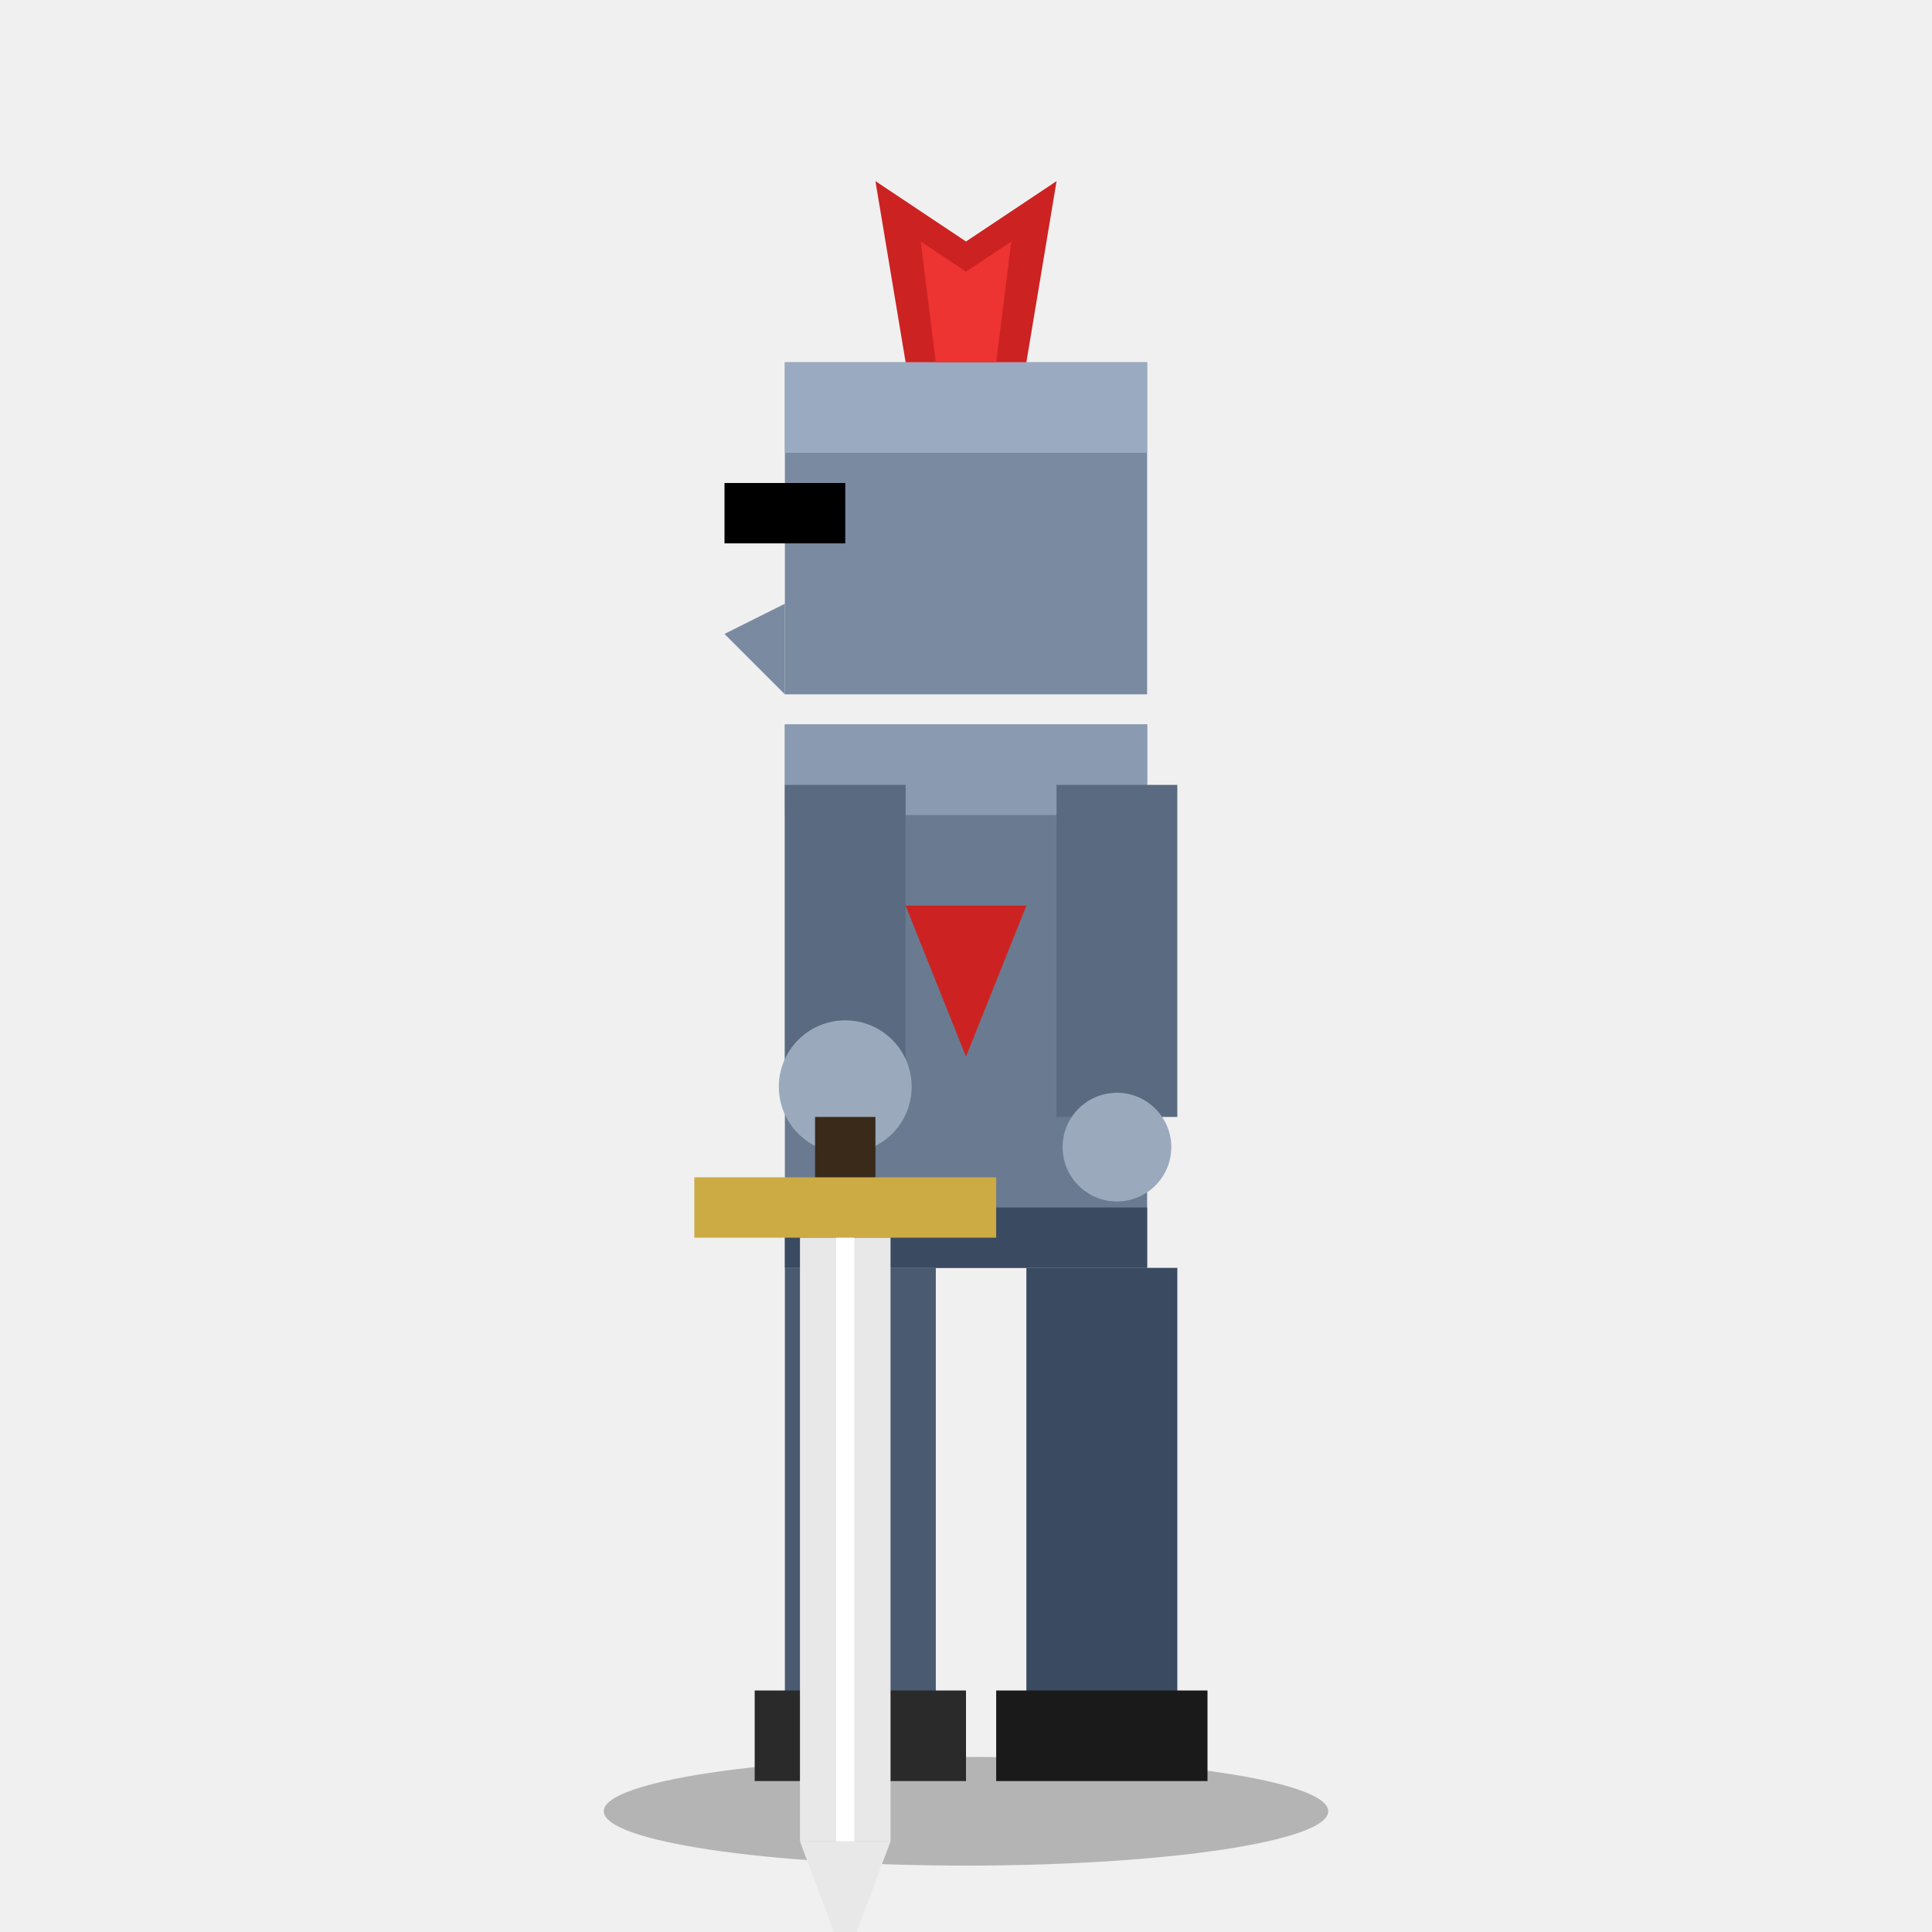
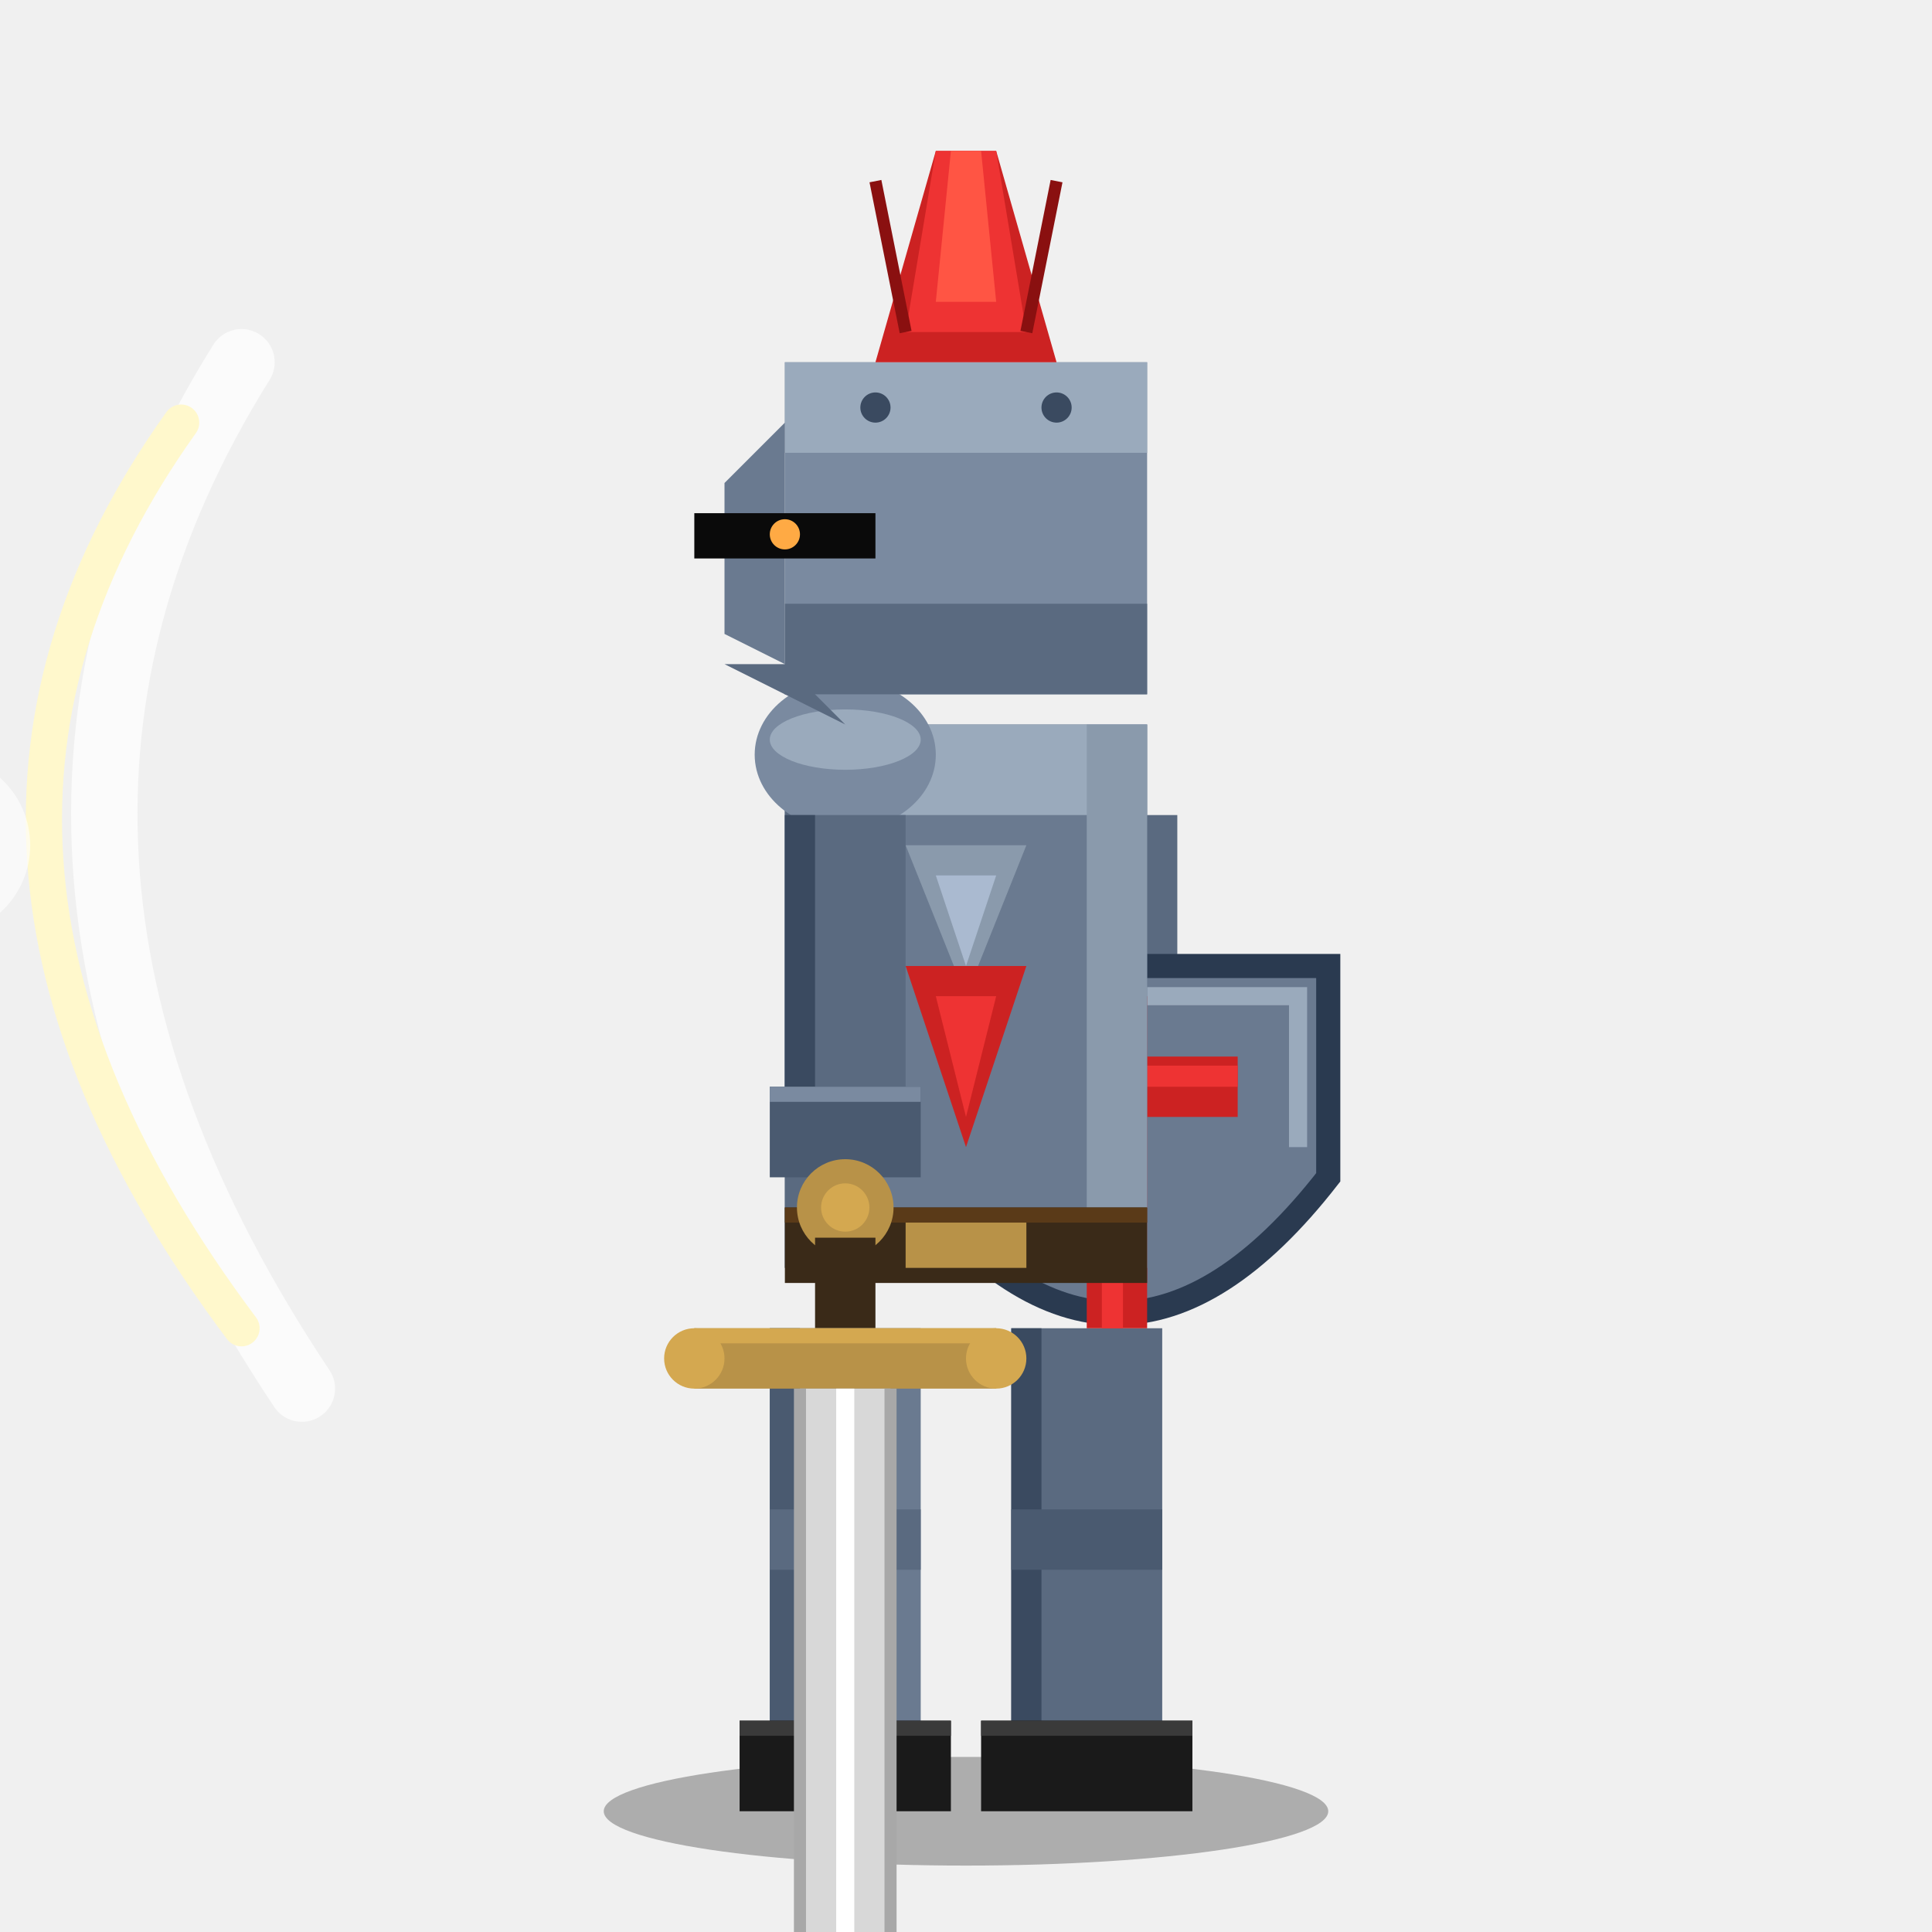
<svg xmlns="http://www.w3.org/2000/svg" viewBox="0 0 64 64">
-   <ellipse cx="32" cy="60" rx="12" ry="1.8" fill="rgba(0,0,0,0.25)" />
-   <rect x="34" y="42" width="5" height="16" fill="#3a4a60" />
-   <rect x="33" y="56" width="7" height="3" fill="#1a1a1a" />
-   <rect x="26" y="42" width="5" height="16" fill="#4a5a70" />
-   <rect x="25" y="56" width="7" height="3" fill="#2a2a2a" />
-   <rect x="26" y="24" width="12" height="18" fill="#6a7a90" />
-   <rect x="26" y="24" width="12" height="3" fill="#8a9ab0" />
-   <polygon points="30,30 34,30 32,35" fill="#cc2222" />
-   <rect x="26" y="40" width="12" height="2" fill="#3a4a60" />
-   <rect x="35" y="26" width="4" height="11" fill="#5a6a80" />
-   <circle cx="37" cy="38" r="1.8" fill="#9aaabc" />
-   <rect x="26" y="12" width="12" height="11" fill="#7a8aa0" />
-   <rect x="26" y="12" width="12" height="3" fill="#9aaac0" />
-   <rect x="24" y="16" width="4" height="2" fill="#000" />
-   <polygon points="26,20 24,21 26,23" fill="#7a8aa0" />
-   <polygon points="30,12 34,12 35,6 32,8 29,6" fill="#cc2222" />
-   <polygon points="31,12 33,12 33.5,8 32,9 30.5,8" fill="#ee3333" />
-   <g transform="translate(28,26)">
-     <animateTransform attributeName="transform" type="rotate" values="60 0 0; 30 0 0; -50 0 0; -20 0 0; 60 0 0" dur="0.7s" repeatCount="indefinite" additive="sum" />
-     <rect x="-2" y="0" width="4" height="10" fill="#5a6a80" />
-     <circle cx="0" cy="10" r="2.2" fill="#9aaabc" />
-     <rect x="-1" y="11" width="2" height="3" fill="#3a2a1a" />
-     <rect x="-5" y="13" width="10" height="2" fill="#ccaa44" />
-     <rect x="-1.5" y="15" width="3" height="20" fill="#e8e8e8" />
-     <rect x="-0.3" y="15" width="0.6" height="20" fill="#ffffff" />
-     <polygon points="-1.5,35 1.5,35 0,39" fill="#e8e8e8" />
+   <ellipse cx="32" cy="60" rx="12" ry="1.8" fill="#000000" opacity="0.28">
+     <animate attributeName="rx" values="12;12;12.5;13;13.5;13.5;13;12;11.5;11;11;11.5;12;12" dur="0.7s" repeatCount="indefinite" />
+   </ellipse>
+   <g>
+     <animateTransform attributeName="transform" type="translate" values="0,0; 0.2,0; 0.6,-0.2; 1,-0.3; 1.2,-0.4; 1.2,-0.3; 0.5,0; -0.8,0.3; -1.5,0.5; -1.4,0.4; -1,0.2; -0.4,0.1; 0,0; 0,0" dur="0.7s" repeatCount="indefinite" />
+     <g transform="translate(36, 44)">
+       <rect x="-2.5" y="0" width="5" height="14" fill="#5a6a80" />
+       <rect x="-2.5" y="0" width="1" height="14" fill="#3a4a60" />
+       <rect x="-2.5" y="6" width="5" height="2" fill="#4a5a70" />
+       <rect x="-3.5" y="13" width="7" height="3" fill="#1a1a1a" />
+       <rect x="-3.5" y="13" width="7" height="0.5" fill="#3a3a3a" />
+     </g>
+     <g transform="translate(28, 44)">
+       <rect x="-2.5" y="0" width="5" height="14" fill="#6a7a90" />
+       <rect x="-2.5" y="0" width="1" height="14" fill="#4a5a70" />
+       <rect x="-2.5" y="6" width="5" height="2" fill="#5a6a80" />
+       <rect x="-3.5" y="13" width="7" height="3" fill="#1a1a1a" />
+       <rect x="-3.5" y="13" width="7" height="0.5" fill="#3a3a3a" />
+     </g>
+     <g transform="translate(37, 27)">
+       <animateTransform attributeName="transform" type="rotate" values="-10; -15; -20; -25; -28; -28; -10; 10; 15; 12; 8; 0; -5; -8" dur="0.7s" repeatCount="indefinite" additive="sum" />
+       <rect x="-2" y="0" width="4" height="9" fill="#5a6a80" />
+       <rect x="-2" y="0" width="1" height="9" fill="#3a4a60" />
+       <g transform="translate(0, 9)">
+         <rect x="-1.8" y="0" width="3.6" height="6" fill="#5a6a80" />
+         <rect x="-1.8" y="0" width="1" height="6" fill="#3a4a60" />
+         <path d="M -7,-4 L 7,-4 L 7,3 Q 0,12 -7,3 Z" fill="#6a7a90" />
+         <path d="M -7,-4 L 7,-4 L 7,3 Q 0,12 -7,3 Z" fill="none" stroke="#2a3a50" stroke-width="0.8" />
+         <path d="M -6,-3 L 6,-3 L 6,2" fill="none" stroke="#9aaabc" stroke-width="0.6" />
+         <rect x="-1" y="-3" width="2" height="11" fill="#cc2222" />
+         <rect x="-4" y="-1" width="8" height="2" fill="#cc2222" />
+         <rect x="-0.5" y="-3" width="0.7" height="11" fill="#ee3333" />
+         <rect x="-4" y="-0.7" width="8" height="0.7" fill="#ee3333" />
+       </g>
+     </g>
+     <g>
+       <rect x="26" y="24" width="12" height="18" fill="#6a7a90" />
+       <rect x="26" y="24" width="12" height="3" fill="#9aaabc" />
+       <rect x="26" y="24" width="2" height="18" fill="#5a6a80" />
+       <rect x="36" y="24" width="2" height="18" fill="#8a9aac" />
+       <ellipse cx="28" cy="25" rx="3" ry="2.5" fill="#7a8aa0" />
+       <ellipse cx="28" cy="24.5" rx="2.5" ry="1" fill="#9aaabc" />
+       <polygon points="30,28 34,28 32,33" fill="#8a9aac" />
+       <polygon points="31,29 33,29 32,32" fill="#aabad0" />
+       <rect x="26" y="40" width="12" height="2.5" fill="#3a2a18" />
+       <rect x="26" y="40" width="12" height="0.5" fill="#5a3a18" />
+       <rect x="30" y="40.5" width="4" height="1.5" fill="#b89248" />
+       <polygon points="30,32 34,32 32,38" fill="#cc2222" />
+       <polygon points="31,33 33,33 32,37" fill="#ee3333" />
+     </g>
+     <g>
+       <rect x="26" y="12" width="12" height="11" fill="#7a8aa0" />
+       <rect x="26" y="12" width="12" height="3" fill="#9aaabc" />
+       <rect x="26" y="20" width="12" height="3" fill="#5a6a80" />
+       <polygon points="26,14 24,16 24,21 26,22" fill="#6a7a90" />
+       <rect x="23" y="17" width="6" height="1.5" fill="#0a0a0a" />
+       <circle cx="26" cy="17.7" r="0.5" fill="#ffaa44">
+         <animate attributeName="opacity" values="0.9;1;0.9;1;0.9" dur="0.7s" repeatCount="indefinite" />
+       </circle>
+       <polygon points="26,22 24,22 28,24" fill="#5a6a80" />
+       <circle cx="29" cy="13.5" r="0.5" fill="#3a4a60" />
+       <circle cx="35" cy="13.5" r="0.5" fill="#3a4a60" />
+       <g transform="translate(32, 12)">
+         <animateTransform attributeName="transform" type="rotate" values="0; 2; 4; 6; 8; 8; 4; -4; -8; -10; -8; -4; -2; 0" dur="0.7s" repeatCount="indefinite" additive="sum" />
+         <polygon points="-3,0 -1,-7 1,-7 3,0" fill="#cc2222" />
+         <polygon points="-2,-1 -1,-7 1,-7 2,-1" fill="#ee3333" />
+         <polygon points="-1,-2 -0.5,-7 0.5,-7 1,-2" fill="#ff5544" />
+         <line x1="-2" y1="-1" x2="-3" y2="-6" stroke="#8a1010" stroke-width="0.4" />
+         <line x1="2" y1="-1" x2="3" y2="-6" stroke="#8a1010" stroke-width="0.4" />
+       </g>
+     </g>
+     <g transform="translate(28, 27)">
+       <animateTransform attributeName="transform" type="rotate" values="0; 10; 60; 130; 175; 195; 220; 250; 270; 295; 320; 345; 360; 360" dur="0.7s" repeatCount="indefinite" additive="sum" />
+       <rect x="-2" y="0" width="4" height="9" fill="#5a6a80" />
+       <rect x="-2" y="0" width="1" height="9" fill="#3a4a60" />
+       <rect x="-2.5" y="9" width="5" height="3" fill="#4a5a70" />
+       <rect x="-2.5" y="9" width="5" height="0.5" fill="#7a8aa0" />
+       <circle cx="0" cy="13" r="1.6" fill="#b89248" />
+       <circle cx="0" cy="13" r="0.8" fill="#d4a850" />
+       <rect x="-1" y="14" width="2" height="3" fill="#3a2a18" />
+       <rect x="-5" y="17" width="10" height="2" fill="#b89248" />
+       <rect x="-5" y="17" width="10" height="0.5" fill="#d4a850" />
+       <circle cx="-5" cy="18" r="1" fill="#d4a850" />
+       <circle cx="5" cy="18" r="1" fill="#d4a850" />
+       <polygon points="-1.5,19 1.5,19 1.5,38 0,41 -1.5,38" fill="#d8d8d8" />
+       <rect x="-0.3" y="19" width="0.6" height="19" fill="#ffffff" />
+       <line x1="-1.5" y1="19" x2="-1.5" y2="38" stroke="#a8a8a8" stroke-width="0.4" />
+       <line x1="1.5" y1="19" x2="1.5" y2="38" stroke="#a8a8a8" stroke-width="0.4" />
+     </g>
  </g>
-   <animate attributeName="viewBox" values="0 0 64 64; 0 -1 64 64; 0 0 64 64" dur="0.7s" repeatCount="indefinite" />
-   <path d="M 6,28 Q 2,36 8,44" stroke="#ffffff" stroke-width="1.5" fill="none" opacity="0">
-     <animate attributeName="opacity" values="0;0;0.9;0.4;0" dur="0.7s" repeatCount="indefinite" />
-   </path>
+   <g>
+     <animate attributeName="opacity" values="0; 0; 0; 0; 0; 0; 0.4; 0.9; 1; 0.7; 0.3; 0; 0; 0" dur="0.7s" repeatCount="indefinite" />
+     <path d="M 8,12 Q -2,28 10,46" stroke="#ffffff" stroke-width="2.2" fill="none" stroke-linecap="round" opacity="0.7" />
+     <path d="M 6,14 Q -4,28 8,44" stroke="#fff8cc" stroke-width="1.2" fill="none" stroke-linecap="round" />
+     <circle cx="-2" cy="28" r="3" fill="#ffffff" opacity="0.6" />
+     <circle cx="-2" cy="28" r="1.5" fill="#fff8cc" />
+   </g>
</svg>
